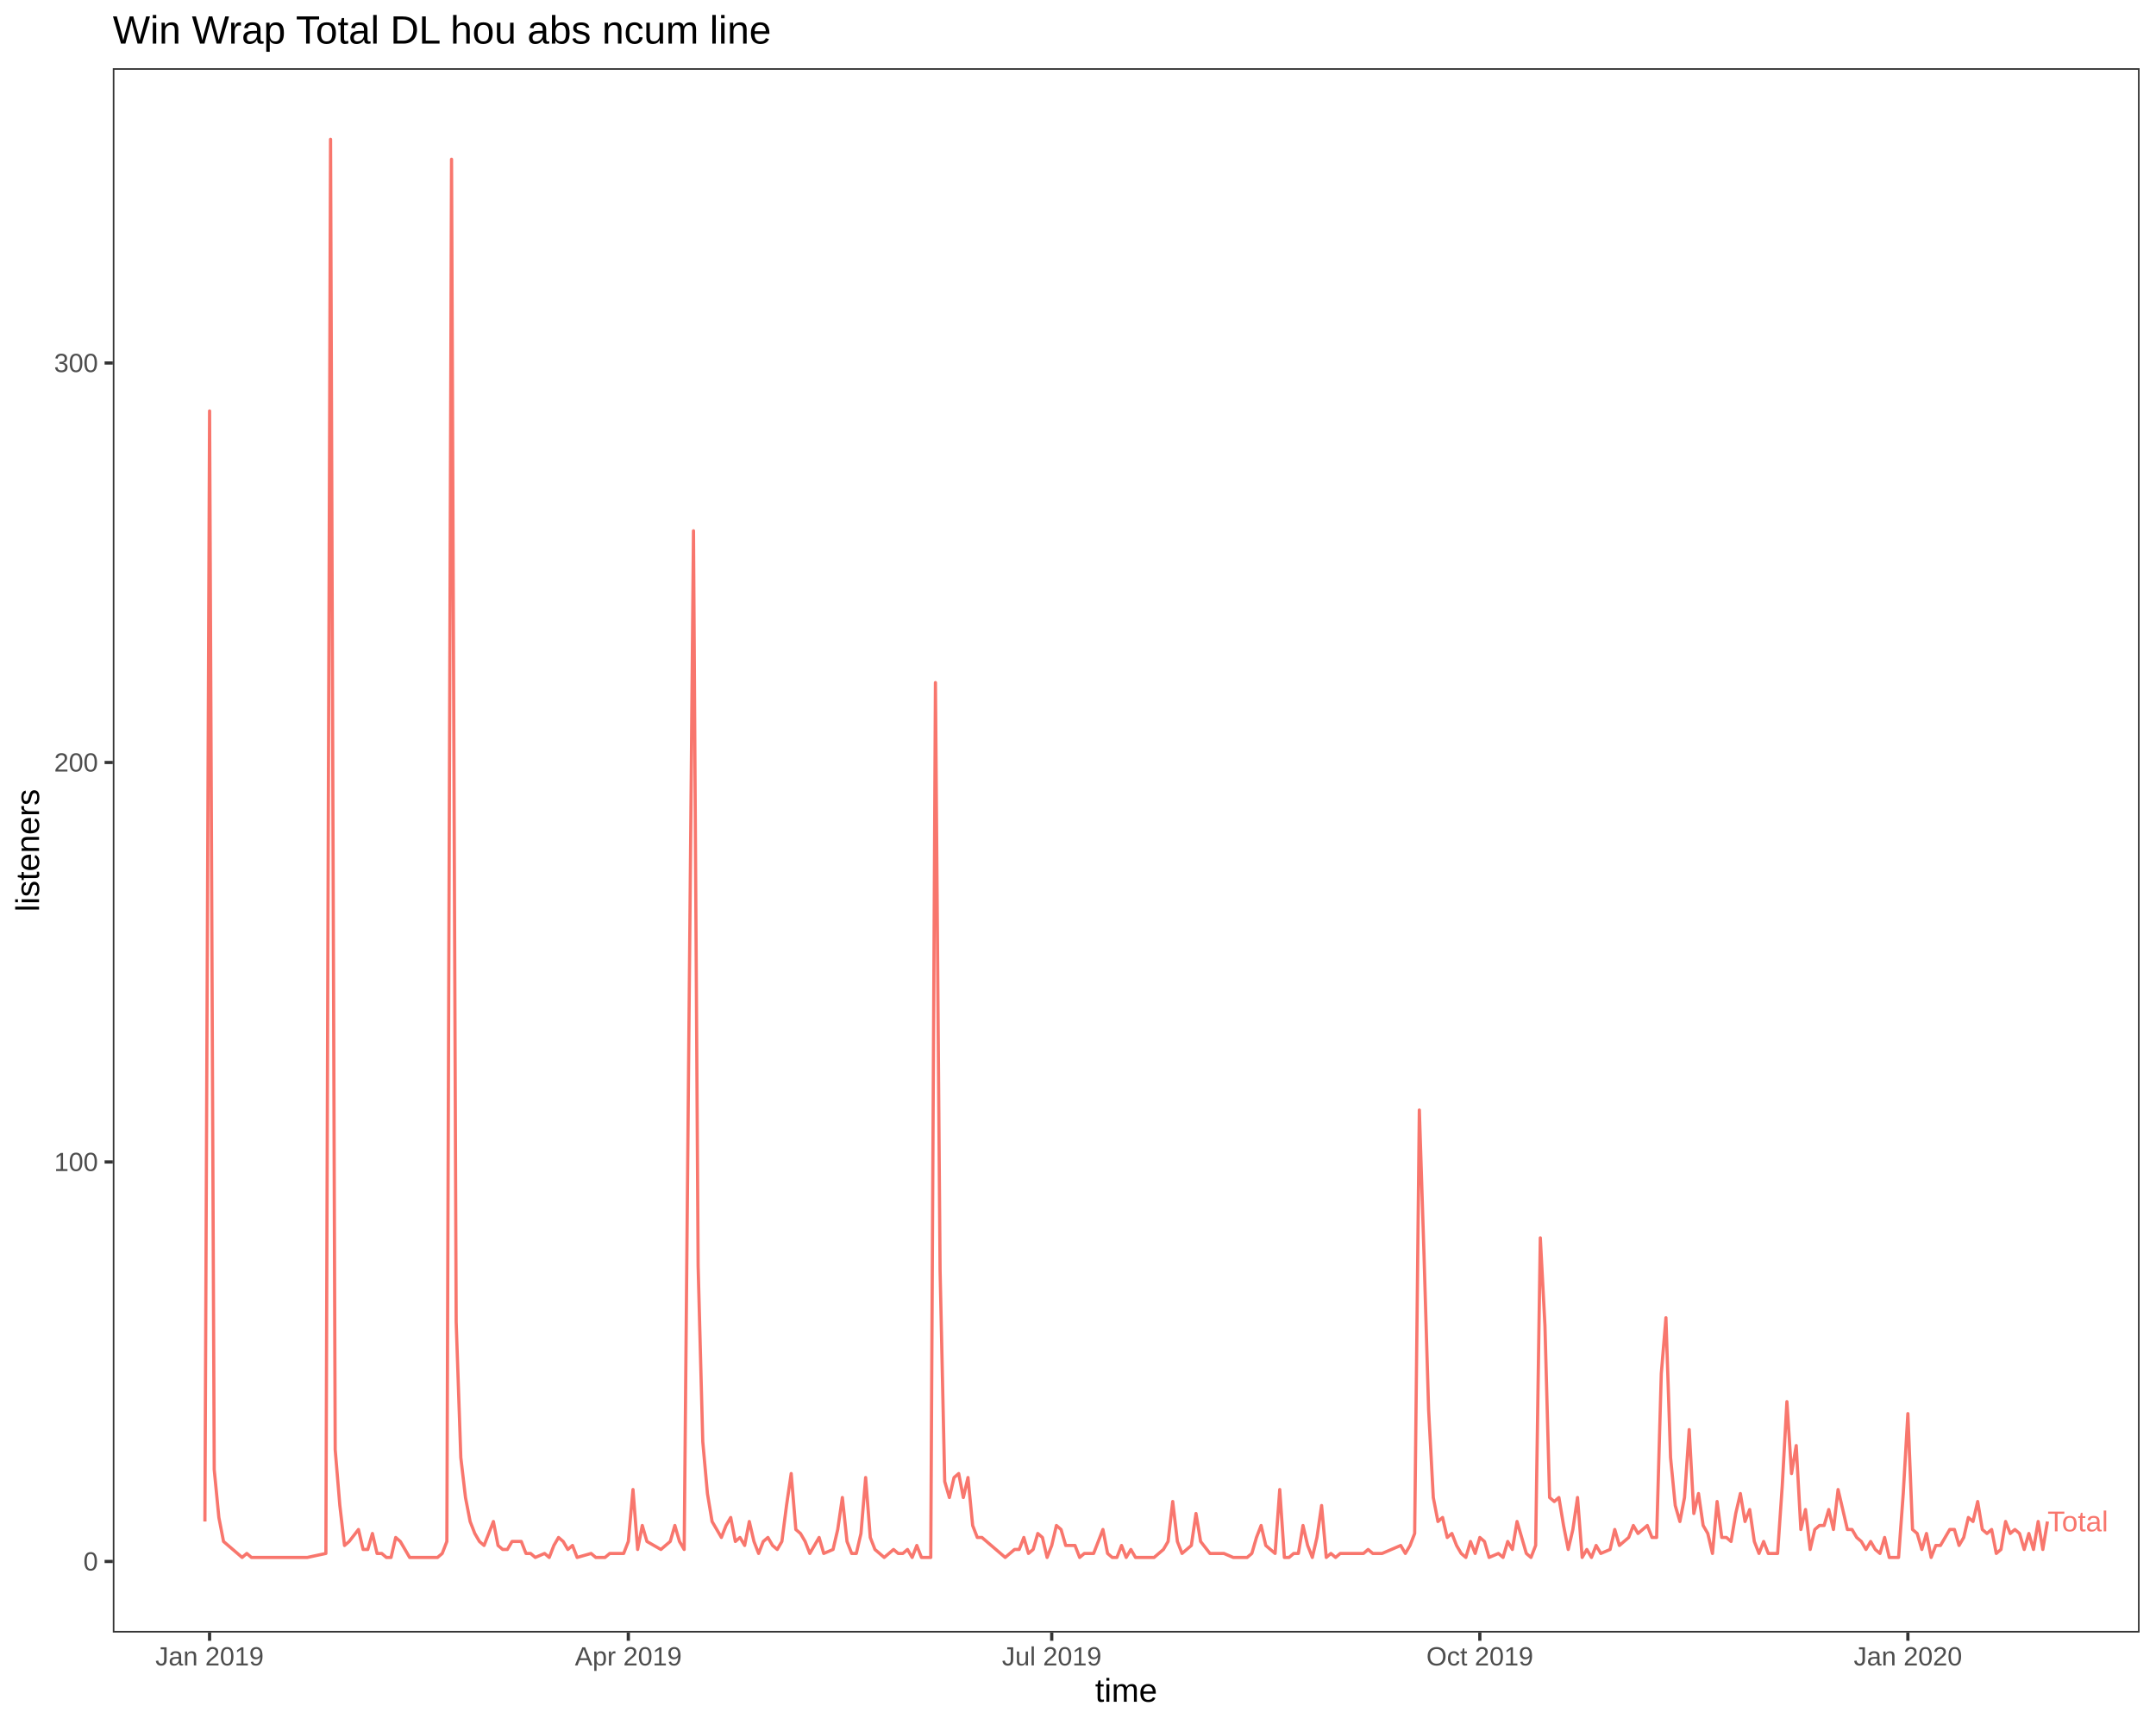
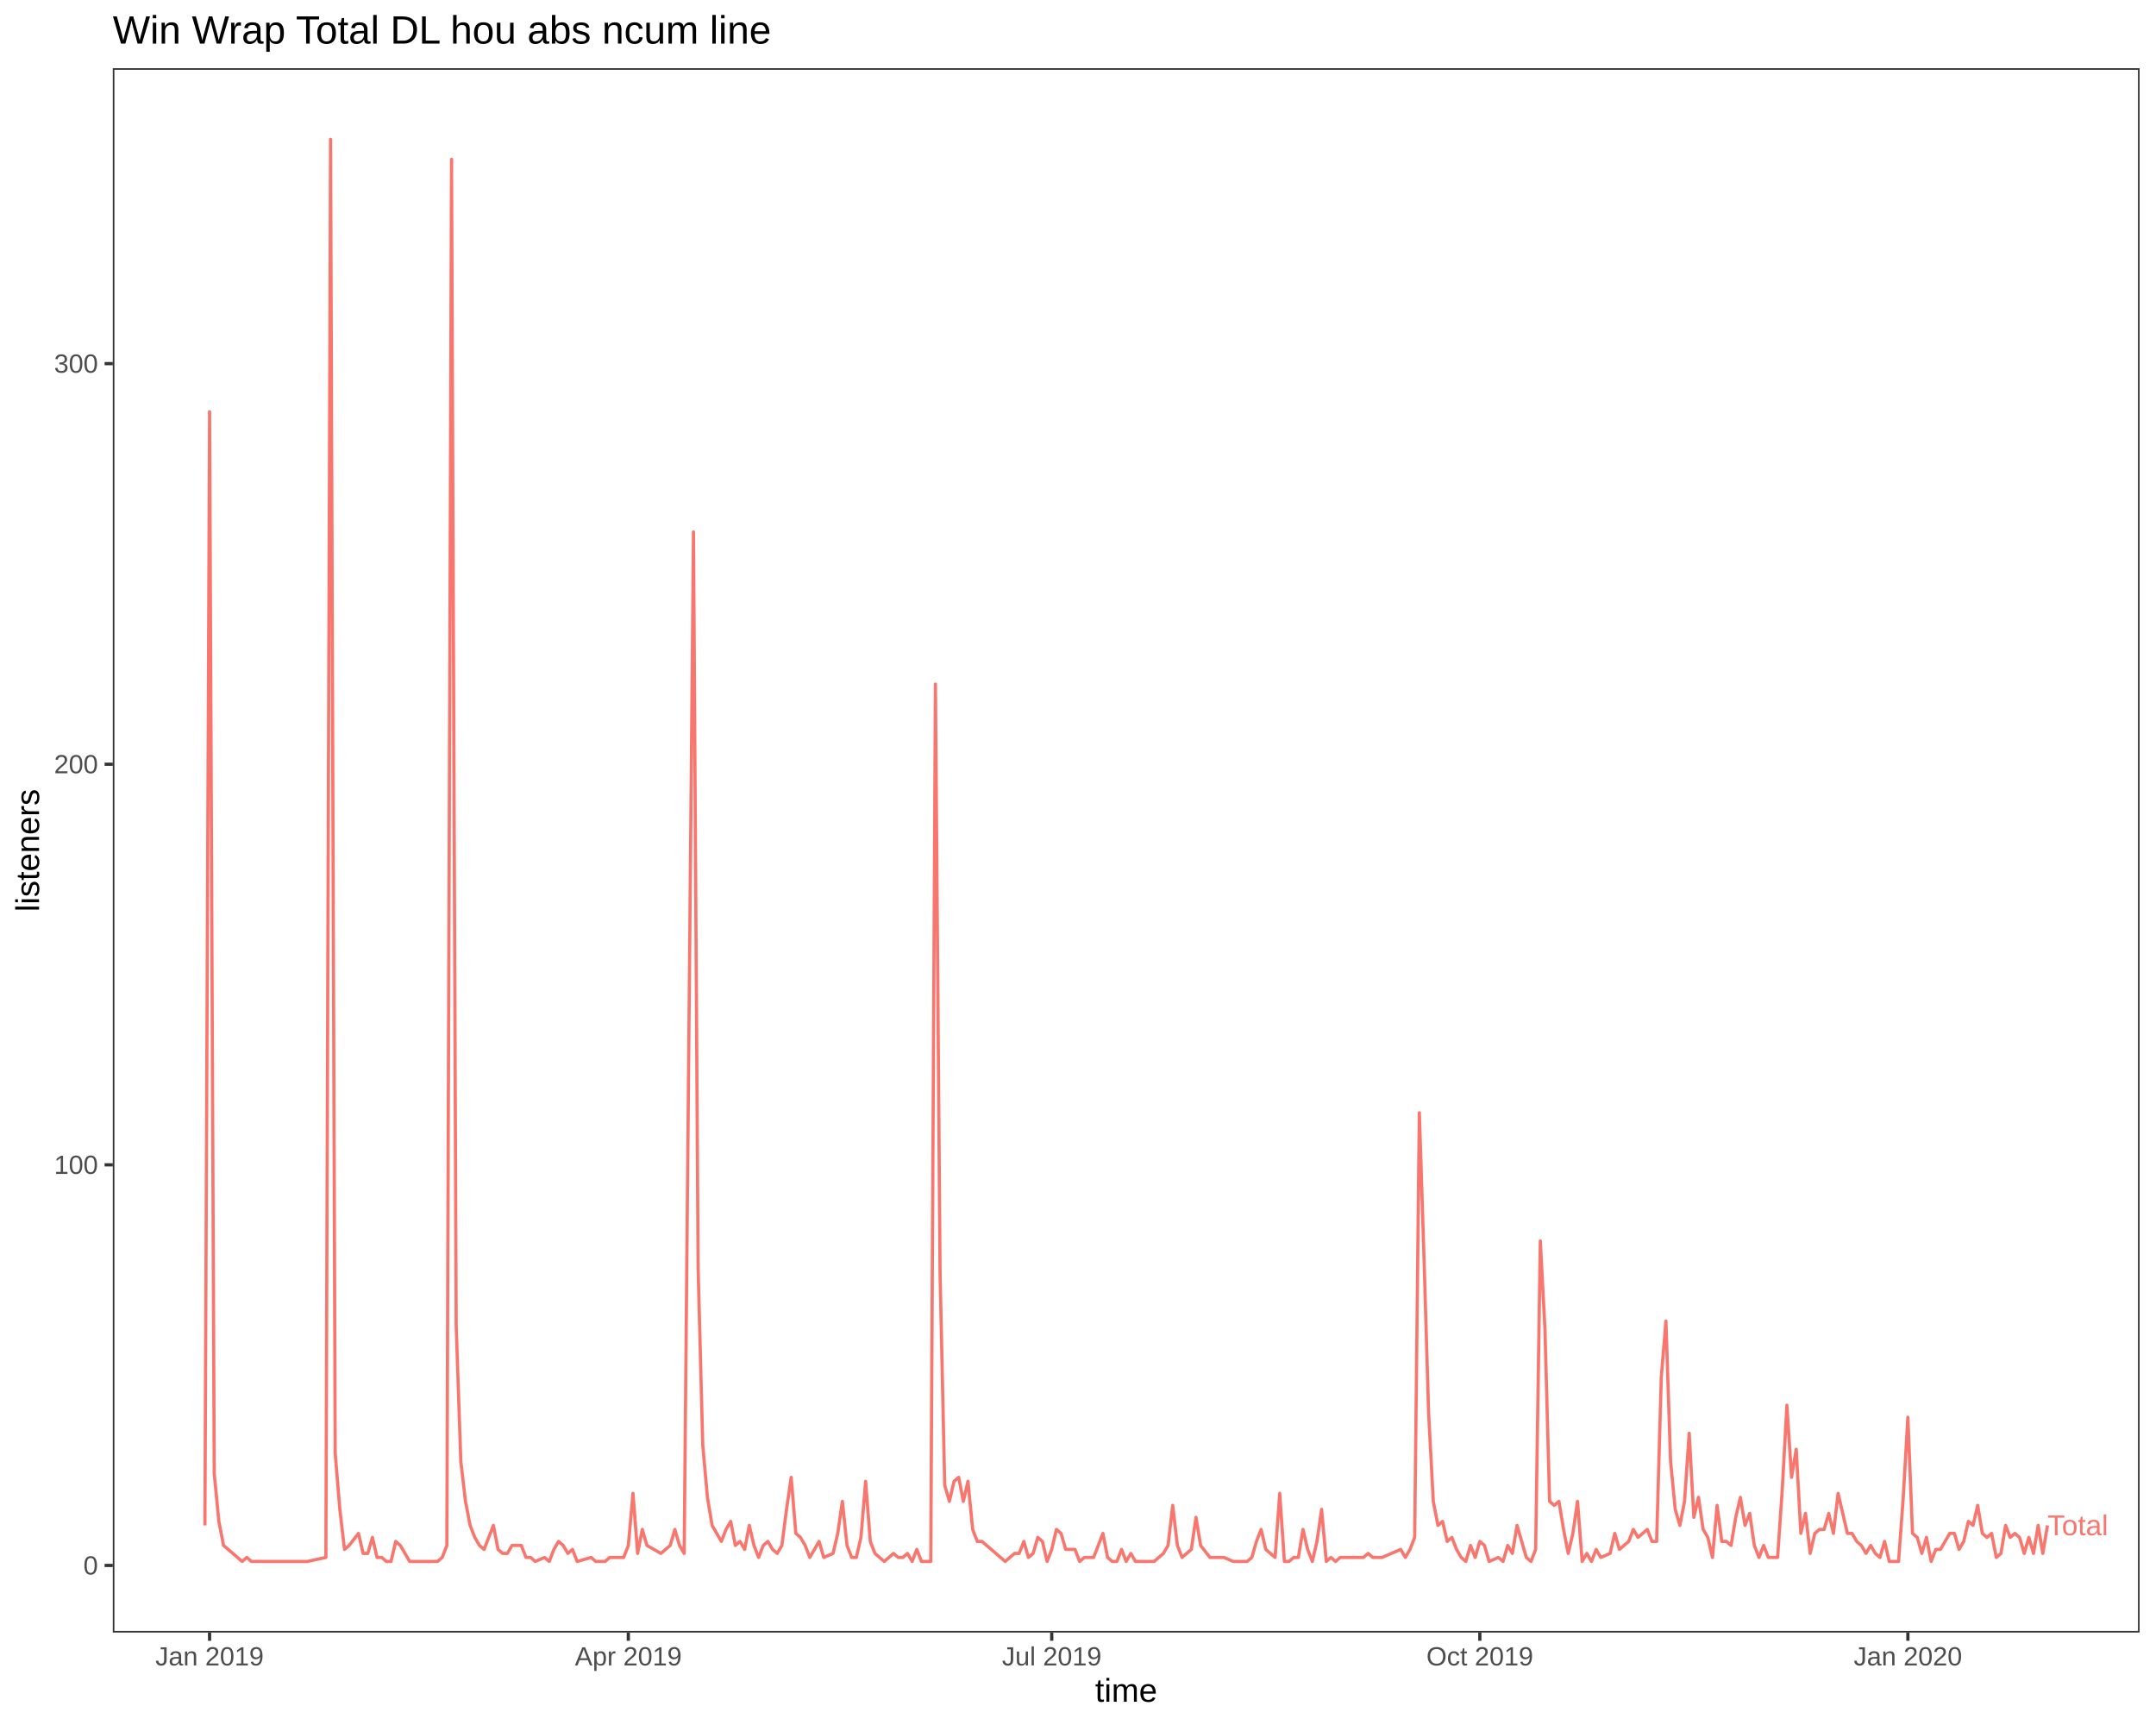
<svg xmlns="http://www.w3.org/2000/svg" viewBox="0 0 720.00 576.00">
  <defs>
    <style type="text/css">
    line, polyline, polygon, path, rect, circle {
      fill: none;
      stroke: #000000;
      stroke-linecap: round;
      stroke-linejoin: round;
      stroke-miterlimit: 10.00;
    }
  </style>
  </defs>
  <rect width="100%" height="100%" style="stroke: none; fill: #FFFFFF;" />
  <rect x="0.00" y="0.00" width="720.00" height="576.00" style="stroke-width: 1.07; stroke: #FFFFFF; fill: #FFFFFF;" />
  <defs>
    <clipPath id="cpMzcuNjd8NzE0LjUyfDU0NS4xM3wyMi43Nw==">
      <rect x="37.67" y="22.77" width="676.85" height="522.36" />
    </clipPath>
  </defs>
  <rect x="37.67" y="22.77" width="676.85" height="522.36" style="stroke-width: 1.07; stroke: none; fill: #FFFFFF;" clip-path="url(#cpMzcuNjd8NzE0LjUyfDU0NS4xM3wyMi43Nw==)" />
-   <polyline points="68.43,508.05 69.99,137.22 71.54,490.71 73.09,506.71 74.65,514.72 76.20,516.05 77.76,517.39 79.31,518.72 80.86,520.05 82.42,518.72 83.97,520.05 85.52,520.05 88.63,520.05 90.19,520.05 91.74,520.05 99.51,520.05 101.06,520.05 102.62,520.05 108.83,518.72 110.39,46.52 111.94,484.04 113.49,502.71 115.05,516.05 116.60,514.72 119.71,510.72 121.26,517.39 122.82,517.39 124.37,512.05 125.92,518.72 127.48,518.72 129.03,520.05 130.59,520.05 132.14,513.38 133.69,514.72 136.80,520.05 139.91,520.05 146.12,520.05 147.68,518.72 149.23,514.72 150.79,53.18 152.34,441.35 153.89,486.71 155.45,500.04 157.00,508.05 158.56,512.05 160.11,514.72 161.66,516.05 163.22,512.05 164.77,508.05 166.32,516.05 167.88,517.39 169.43,517.39 170.99,514.72 174.09,514.72 175.65,518.72 177.20,518.72 178.76,520.05 181.86,518.72 183.42,520.05 184.97,516.05 186.52,513.38 188.08,514.72 189.63,517.39 191.19,516.05 192.74,520.05 197.40,518.72 198.96,520.05 200.51,520.05 202.06,520.05 203.62,518.72 206.72,518.72 208.28,518.72 209.83,514.72 211.39,497.38 212.94,517.39 214.49,509.38 216.05,514.72 220.71,517.39 222.26,516.05 223.82,514.72 225.37,509.38 226.92,514.72 228.48,517.39 231.59,177.24 233.14,422.68 234.69,481.37 236.25,498.71 237.80,508.05 239.36,510.72 240.91,513.38 242.46,509.38 244.02,506.71 245.57,514.72 247.12,513.38 248.68,516.05 250.23,508.05 251.79,514.72 253.34,518.72 254.89,514.72 256.45,513.38 258.00,516.05 259.56,517.39 261.11,514.72 262.66,502.71 264.22,492.04 265.77,510.72 267.32,512.05 268.88,514.72 270.43,518.72 271.99,516.05 273.54,513.38 275.09,518.72 278.20,517.39 279.76,510.72 281.31,500.04 282.86,514.72 284.42,518.72 285.97,518.72 287.52,512.05 289.08,493.37 290.63,513.38 292.19,517.39 293.74,518.72 295.29,520.05 296.85,518.72 298.40,517.39 299.96,518.72 301.51,518.72 303.06,517.39 304.62,520.05 306.17,516.05 307.72,520.05 309.28,520.05 310.83,520.05 312.39,227.93 313.94,424.01 315.49,494.71 317.05,500.04 318.60,493.37 320.16,492.04 321.71,500.04 323.26,493.37 324.82,509.38 326.37,513.38 327.92,513.38 329.48,514.72 332.59,517.39 335.69,520.05 337.25,518.72 338.80,517.39 340.36,517.39 341.91,513.38 343.46,518.72 345.02,517.39 346.57,512.05 348.12,513.38 349.68,520.05 351.23,516.05 352.79,509.38 354.34,510.72 355.89,516.05 357.45,516.05 359.00,516.05 360.55,520.05 362.11,518.72 363.66,518.72 365.22,518.72 366.77,514.72 368.32,510.72 369.88,518.72 371.43,520.05 372.99,520.05 374.54,516.05 376.09,520.05 377.65,517.39 379.20,520.05 382.31,520.05 383.86,520.05 385.42,520.05 388.52,517.39 390.08,514.72 391.63,501.38 393.19,514.72 394.74,518.72 397.85,516.05 399.40,505.38 400.95,514.72 404.06,518.72 407.17,518.72 408.72,518.72 411.83,520.05 413.39,520.05 414.94,520.05 416.49,520.05 418.05,518.72 419.60,513.38 421.15,509.38 422.71,516.05 424.26,517.39 425.82,518.72 427.37,497.38 428.92,520.05 430.48,520.05 432.03,518.72 433.59,518.72 435.14,509.38 436.69,516.05 438.25,520.05 439.80,513.38 441.35,502.71 442.91,520.05 444.46,518.72 446.02,520.05 447.57,518.72 453.79,518.72 455.34,518.72 456.89,517.39 458.45,518.72 461.55,518.72 467.77,516.05 469.32,518.72 470.88,516.05 472.43,512.05 473.99,370.66 475.54,418.68 477.09,470.70 478.65,500.04 480.20,508.05 481.75,506.71 483.31,513.38 484.86,512.05 486.42,516.05 487.97,518.72 489.52,520.05 491.08,514.72 492.63,518.72 494.19,513.38 495.74,514.72 497.29,520.05 500.40,518.72 501.95,520.05 503.51,514.72 505.06,517.39 506.62,508.05 508.17,513.38 509.72,518.72 511.28,520.05 512.83,516.05 514.39,413.34 515.94,442.69 517.49,500.04 519.05,501.38 520.60,500.04 522.15,509.38 523.71,517.39 525.26,510.72 526.82,500.04 528.37,520.05 529.92,517.39 531.48,520.05 533.03,516.05 534.59,518.72 537.69,517.39 539.25,510.72 540.80,516.05 542.35,514.72 543.91,513.38 545.46,509.38 547.02,512.05 548.57,510.72 550.12,509.38 551.68,513.38 553.23,513.38 554.79,458.69 556.34,440.02 557.89,486.71 559.45,502.71 561.00,508.05 562.55,500.04 564.11,477.37 565.66,505.38 567.22,498.71 568.77,509.38 570.32,512.05 571.88,518.72 573.43,501.38 574.99,513.38 576.54,513.38 578.09,514.72 579.65,505.38 581.20,498.71 582.75,508.05 584.31,504.05 585.86,514.72 587.42,518.72 588.97,514.72 590.52,518.72 592.08,518.72 593.63,518.72 595.19,496.04 596.74,468.03 598.29,492.04 599.85,482.70 601.40,510.72 602.95,504.05 604.51,517.39 606.06,510.72 607.62,509.38 609.17,509.38 610.72,504.05 612.28,510.72 613.83,497.38 615.39,504.05 616.94,510.72 618.49,510.72 620.05,513.38 621.60,514.72 623.15,517.39 624.71,514.72 626.26,517.39 627.82,518.72 629.37,513.38 630.92,520.05 634.03,520.05 635.59,498.71 637.14,472.03 638.69,510.72 640.25,512.05 641.80,517.39 643.35,512.05 644.91,520.05 646.46,516.05 648.02,516.05 651.12,510.72 652.68,510.72 654.23,516.05 655.79,513.38 657.34,506.71 658.89,508.05 660.45,501.38 662.00,510.72 663.55,512.05 665.11,510.72 666.66,518.72 668.22,517.39 669.77,508.05 671.32,512.05 672.88,510.72 674.43,512.05 675.99,517.39 677.54,512.05 679.09,517.39 680.65,508.05 682.20,517.39 683.75,508.05 " style="stroke-width: 1.07; stroke: #F8766D; stroke-linecap: butt;" clip-path="url(#cpMzcuNjd8NzE0LjUyfDU0NS4xM3wyMi43Nw==)" />
+   <polyline points="68.43,509.35 69.99,137.48 71.54,491.96 73.09,508.01 74.65,516.04 76.20,517.37 77.76,518.71 79.31,520.05 80.86,521.39 82.42,520.05 83.97,521.39 85.52,521.39 88.63,521.39 90.19,521.39 91.74,521.39 99.51,521.39 101.06,521.39 102.62,521.39 108.83,520.05 110.39,46.52 111.94,485.27 113.49,504.00 115.05,517.37 116.60,516.04 119.71,512.02 121.26,518.71 122.82,518.71 124.37,513.36 125.92,520.05 127.48,520.05 129.03,521.39 130.59,521.39 132.14,514.70 133.69,516.04 136.80,521.39 139.91,521.39 146.12,521.39 147.68,520.05 149.23,516.04 150.79,53.20 152.34,442.46 153.89,487.95 155.45,501.32 157.00,509.35 158.56,513.36 160.11,516.04 161.66,517.37 163.22,513.36 164.77,509.35 166.32,517.37 167.88,518.71 169.43,518.71 170.99,516.04 174.09,516.04 175.65,520.05 177.20,520.05 178.76,521.39 181.86,520.05 183.42,521.39 184.97,517.37 186.52,514.70 188.08,516.04 189.63,518.71 191.19,517.37 192.74,521.39 197.40,520.05 198.96,521.39 200.51,521.39 202.06,521.39 203.62,520.05 206.72,520.05 208.28,520.05 209.83,516.04 211.39,498.65 212.94,518.71 214.49,510.69 216.05,516.04 220.71,518.71 222.26,517.37 223.82,516.04 225.37,510.69 226.92,516.04 228.48,518.71 231.59,177.61 233.14,423.74 234.69,482.59 236.25,499.98 237.80,509.35 239.36,512.02 240.91,514.70 242.46,510.69 244.02,508.01 245.57,516.04 247.12,514.70 248.68,517.37 250.23,509.35 251.79,516.04 253.34,520.05 254.89,516.04 256.45,514.70 258.00,517.37 259.56,518.71 261.11,516.04 262.66,504.00 264.22,493.30 265.77,512.02 267.32,513.36 268.88,516.04 270.43,520.05 271.99,517.37 273.54,514.70 275.09,520.05 278.20,518.71 279.76,512.02 281.31,501.32 282.86,516.04 284.42,520.05 285.97,520.05 287.52,513.36 289.08,494.63 290.63,514.70 292.19,518.71 293.74,520.05 295.29,521.39 296.85,520.05 298.40,518.71 299.96,520.05 301.51,520.05 303.06,518.71 304.62,521.39 306.17,517.37 307.72,521.39 309.28,521.39 310.83,521.39 312.39,228.44 313.94,425.07 315.49,495.97 317.05,501.32 318.60,494.63 320.16,493.30 321.71,501.32 323.26,494.63 324.82,510.69 326.37,514.70 327.92,514.70 329.48,516.04 332.59,518.71 335.69,521.39 337.25,520.05 338.80,518.71 340.36,518.71 341.91,514.70 343.46,520.05 345.02,518.71 346.57,513.36 348.12,514.70 349.68,521.39 351.23,517.37 352.79,510.69 354.34,512.02 355.89,517.37 357.45,517.37 359.00,517.37 360.55,521.39 362.11,520.05 363.66,520.05 365.22,520.05 366.77,516.04 368.32,512.02 369.88,520.05 371.43,521.39 372.99,521.39 374.54,517.37 376.09,521.39 377.65,518.71 379.20,521.39 382.31,521.39 383.86,521.39 385.42,521.39 388.52,518.71 390.08,516.04 391.63,502.66 393.19,516.04 394.74,520.05 397.85,517.37 399.40,506.67 400.95,516.04 404.06,520.05 407.17,520.05 408.72,520.05 411.83,521.39 413.39,521.39 414.94,521.39 416.49,521.39 418.05,520.05 419.60,514.70 421.15,510.69 422.71,517.37 424.26,518.71 425.82,520.05 427.37,498.65 428.92,521.39 430.48,521.39 432.03,520.05 433.59,520.05 435.14,510.69 436.69,517.37 438.25,521.39 439.80,514.70 441.35,504.00 442.91,521.39 444.46,520.05 446.02,521.39 447.57,520.05 453.79,520.05 455.34,520.05 456.89,518.71 458.45,520.05 461.55,520.05 467.77,517.37 469.32,520.05 470.88,517.37 472.43,513.36 473.99,371.57 475.54,419.72 477.09,471.89 478.65,501.32 480.20,509.35 481.75,508.01 483.31,514.70 484.86,513.36 486.42,517.37 487.97,520.05 489.52,521.39 491.08,516.04 492.63,520.05 494.19,514.70 495.74,516.04 497.29,521.39 500.40,520.05 501.95,521.39 503.51,516.04 505.06,518.71 506.62,509.35 508.17,514.70 509.72,520.05 511.28,521.39 512.83,517.37 514.39,414.37 515.94,443.80 517.49,501.32 519.05,502.66 520.60,501.32 522.15,510.69 523.71,518.71 525.26,512.02 526.82,501.32 528.37,521.39 529.92,518.71 531.48,521.39 533.03,517.37 534.59,520.05 537.69,518.71 539.25,512.02 540.80,517.37 542.35,516.04 543.91,514.70 545.46,510.69 547.02,513.36 548.57,512.02 550.12,510.69 551.68,514.70 553.23,514.70 554.79,459.85 556.34,441.13 557.89,487.95 559.45,504.00 561.00,509.35 562.55,501.32 564.11,478.58 565.66,506.67 567.22,499.98 568.77,510.69 570.32,513.36 571.88,520.05 573.43,502.66 574.99,514.70 576.54,514.70 578.09,516.04 579.65,506.67 581.20,499.98 582.75,509.35 584.31,505.33 585.86,516.04 587.42,520.05 588.97,516.04 590.52,520.05 592.08,520.05 593.63,520.05 595.19,497.31 596.74,469.22 598.29,493.30 599.85,483.93 601.40,512.02 602.95,505.33 604.51,518.71 606.06,512.02 607.62,510.69 609.17,510.69 610.72,505.33 612.28,512.02 613.83,498.65 615.39,505.33 616.94,512.02 618.49,512.02 620.05,514.70 621.60,516.04 623.15,518.71 624.71,516.04 626.26,518.71 627.82,520.05 629.37,514.70 630.92,521.39 634.03,521.39 635.59,499.98 637.14,473.23 638.69,512.02 640.25,513.36 641.80,518.71 643.35,513.36 644.91,521.39 646.46,517.37 648.02,517.37 651.12,512.02 652.68,512.02 654.23,517.37 655.79,514.70 657.34,508.01 658.89,509.35 660.45,502.66 662.00,512.02 663.55,513.36 665.11,512.02 666.66,520.05 668.22,518.71 669.77,509.35 671.32,513.36 672.88,512.02 674.43,513.36 675.99,518.71 677.54,513.36 679.09,518.71 680.65,509.35 682.20,518.71 683.75,509.35 " style="stroke-width: 1.07; stroke: #F8766D; stroke-linecap: butt;" clip-path="url(#cpMzcuNjd8NzE0LjUyfDU0NS4xM3wyMi43Nw==)" />
  <g clip-path="url(#cpMzcuNjd8NzE0LjUyfDU0NS4xM3wyMi43Nw==)">
-     <text x="683.75" y="511.34" style="font-size: 9.60px; fill: #F8766D; font-family: Liberation Sans;" textLength="20.25px" lengthAdjust="spacingAndGlyphs">Total</text>
+     <text x="683.75" y="512.64" style="font-size: 9.60px; fill: #F8766D; font-family: Liberation Sans;" textLength="20.25px" lengthAdjust="spacingAndGlyphs">Total</text>
  </g>
  <rect x="37.67" y="22.77" width="676.85" height="522.36" style="stroke-width: 1.07; stroke: #333333;" clip-path="url(#cpMzcuNjd8NzE0LjUyfDU0NS4xM3wyMi43Nw==)" />
  <defs>
    <clipPath id="cpMC4wMHw3MjAuMDB8NTc2LjAwfDAuMDA=">
      <rect x="0.00" y="0.00" width="720.00" height="576.00" />
    </clipPath>
  </defs>
  <g clip-path="url(#cpMC4wMHw3MjAuMDB8NTc2LjAwfDAuMDA=)">
-     <text x="27.84" y="524.41" style="font-size: 8.80px; fill: #4D4D4D; font-family: Liberation Sans;" textLength="4.89px" lengthAdjust="spacingAndGlyphs">0</text>
+     <text x="27.84" y="525.75" style="font-size: 8.80px; fill: #4D4D4D; font-family: Liberation Sans;" textLength="4.89px" lengthAdjust="spacingAndGlyphs">0</text>
  </g>
  <g clip-path="url(#cpMC4wMHw3MjAuMDB8NTc2LjAwfDAuMDA=)">
-     <text x="18.06" y="391.02" style="font-size: 8.80px; fill: #4D4D4D; font-family: Liberation Sans;" textLength="14.67px" lengthAdjust="spacingAndGlyphs">100</text>
+     <text x="18.06" y="391.98" style="font-size: 8.80px; fill: #4D4D4D; font-family: Liberation Sans;" textLength="14.67px" lengthAdjust="spacingAndGlyphs">100</text>
  </g>
  <g clip-path="url(#cpMC4wMHw3MjAuMDB8NTc2LjAwfDAuMDA=)">
-     <text x="18.06" y="257.63" style="font-size: 8.80px; fill: #4D4D4D; font-family: Liberation Sans;" textLength="14.67px" lengthAdjust="spacingAndGlyphs">200</text>
+     <text x="18.06" y="258.21" style="font-size: 8.80px; fill: #4D4D4D; font-family: Liberation Sans;" textLength="14.67px" lengthAdjust="spacingAndGlyphs">200</text>
  </g>
  <g clip-path="url(#cpMC4wMHw3MjAuMDB8NTc2LjAwfDAuMDA=)">
-     <text x="18.06" y="124.24" style="font-size: 8.80px; fill: #4D4D4D; font-family: Liberation Sans;" textLength="14.67px" lengthAdjust="spacingAndGlyphs">300</text>
+     <text x="18.06" y="124.45" style="font-size: 8.80px; fill: #4D4D4D; font-family: Liberation Sans;" textLength="14.67px" lengthAdjust="spacingAndGlyphs">300</text>
  </g>
-   <polyline points="34.93,521.39 37.67,521.39 " style="stroke-width: 1.07; stroke: #333333; stroke-linecap: butt;" clip-path="url(#cpMC4wMHw3MjAuMDB8NTc2LjAwfDAuMDA=)" />
-   <polyline points="34.93,388.00 37.67,388.00 " style="stroke-width: 1.07; stroke: #333333; stroke-linecap: butt;" clip-path="url(#cpMC4wMHw3MjAuMDB8NTc2LjAwfDAuMDA=)" />
-   <polyline points="34.93,254.60 37.67,254.60 " style="stroke-width: 1.07; stroke: #333333; stroke-linecap: butt;" clip-path="url(#cpMC4wMHw3MjAuMDB8NTc2LjAwfDAuMDA=)" />
-   <polyline points="34.93,121.21 37.67,121.21 " style="stroke-width: 1.07; stroke: #333333; stroke-linecap: butt;" clip-path="url(#cpMC4wMHw3MjAuMDB8NTc2LjAwfDAuMDA=)" />
+   <polyline points="34.93,522.72 37.67,522.72 " style="stroke-width: 1.07; stroke: #333333; stroke-linecap: butt;" clip-path="url(#cpMC4wMHw3MjAuMDB8NTc2LjAwfDAuMDA=)" />
+   <polyline points="34.93,388.96 37.67,388.96 " style="stroke-width: 1.07; stroke: #333333; stroke-linecap: butt;" clip-path="url(#cpMC4wMHw3MjAuMDB8NTc2LjAwfDAuMDA=)" />
+   <polyline points="34.93,255.19 37.67,255.19 " style="stroke-width: 1.07; stroke: #333333; stroke-linecap: butt;" clip-path="url(#cpMC4wMHw3MjAuMDB8NTc2LjAwfDAuMDA=)" />
+   <polyline points="34.93,121.42 37.67,121.42 " style="stroke-width: 1.07; stroke: #333333; stroke-linecap: butt;" clip-path="url(#cpMC4wMHw3MjAuMDB8NTc2LjAwfDAuMDA=)" />
  <polyline points="69.99,547.87 69.99,545.13 " style="stroke-width: 1.07; stroke: #333333; stroke-linecap: butt;" clip-path="url(#cpMC4wMHw3MjAuMDB8NTc2LjAwfDAuMDA=)" />
  <polyline points="209.83,547.87 209.83,545.13 " style="stroke-width: 1.07; stroke: #333333; stroke-linecap: butt;" clip-path="url(#cpMC4wMHw3MjAuMDB8NTc2LjAwfDAuMDA=)" />
  <polyline points="351.23,547.87 351.23,545.13 " style="stroke-width: 1.07; stroke: #333333; stroke-linecap: butt;" clip-path="url(#cpMC4wMHw3MjAuMDB8NTc2LjAwfDAuMDA=)" />
  <polyline points="494.19,547.87 494.19,545.13 " style="stroke-width: 1.07; stroke: #333333; stroke-linecap: butt;" clip-path="url(#cpMC4wMHw3MjAuMDB8NTc2LjAwfDAuMDA=)" />
  <polyline points="637.14,547.87 637.14,545.13 " style="stroke-width: 1.07; stroke: #333333; stroke-linecap: butt;" clip-path="url(#cpMC4wMHw3MjAuMDB8NTc2LjAwfDAuMDA=)" />
  <g clip-path="url(#cpMC4wMHw3MjAuMDB8NTc2LjAwfDAuMDA=)">
    <text x="51.89" y="556.11" style="font-size: 8.80px; fill: #4D4D4D; font-family: Liberation Sans;" textLength="36.19px" lengthAdjust="spacingAndGlyphs">Jan 2019</text>
  </g>
  <g clip-path="url(#cpMC4wMHw3MjAuMDB8NTc2LjAwfDAuMDA=)">
    <text x="191.99" y="556.11" style="font-size: 8.80px; fill: #4D4D4D; font-family: Liberation Sans;" textLength="35.69px" lengthAdjust="spacingAndGlyphs">Apr 2019</text>
  </g>
  <g clip-path="url(#cpMC4wMHw3MjAuMDB8NTc2LjAwfDAuMDA=)">
    <text x="334.61" y="556.11" style="font-size: 8.80px; fill: #4D4D4D; font-family: Liberation Sans;" textLength="33.25px" lengthAdjust="spacingAndGlyphs">Jul 2019</text>
  </g>
  <g clip-path="url(#cpMC4wMHw3MjAuMDB8NTc2LjAwfDAuMDA=)">
    <text x="476.34" y="556.11" style="font-size: 8.80px; fill: #4D4D4D; font-family: Liberation Sans;" textLength="35.69px" lengthAdjust="spacingAndGlyphs">Oct 2019</text>
  </g>
  <g clip-path="url(#cpMC4wMHw3MjAuMDB8NTc2LjAwfDAuMDA=)">
    <text x="619.05" y="556.11" style="font-size: 8.80px; fill: #4D4D4D; font-family: Liberation Sans;" textLength="36.19px" lengthAdjust="spacingAndGlyphs">Jan 2020</text>
  </g>
  <g clip-path="url(#cpMC4wMHw3MjAuMDB8NTc2LjAwfDAuMDA=)">
    <text x="365.70" y="568.24" style="font-size: 11.00px; font-family: Liberation Sans;" textLength="20.78px" lengthAdjust="spacingAndGlyphs">time</text>
  </g>
  <g clip-path="url(#cpMC4wMHw3MjAuMDB8NTc2LjAwfDAuMDA=)">
    <text transform="translate(13.04,304.44) rotate(-90)" style="font-size: 11.00px; font-family: Liberation Sans;" textLength="40.97px" lengthAdjust="spacingAndGlyphs">listeners</text>
  </g>
  <g clip-path="url(#cpMC4wMHw3MjAuMDB8NTc2LjAwfDAuMDA=)">
    <text x="37.67" y="14.56" style="font-size: 13.20px; font-family: Liberation Sans;" textLength="219.56px" lengthAdjust="spacingAndGlyphs">Win Wrap Total DL hou abs ncum line</text>
  </g>
</svg>
